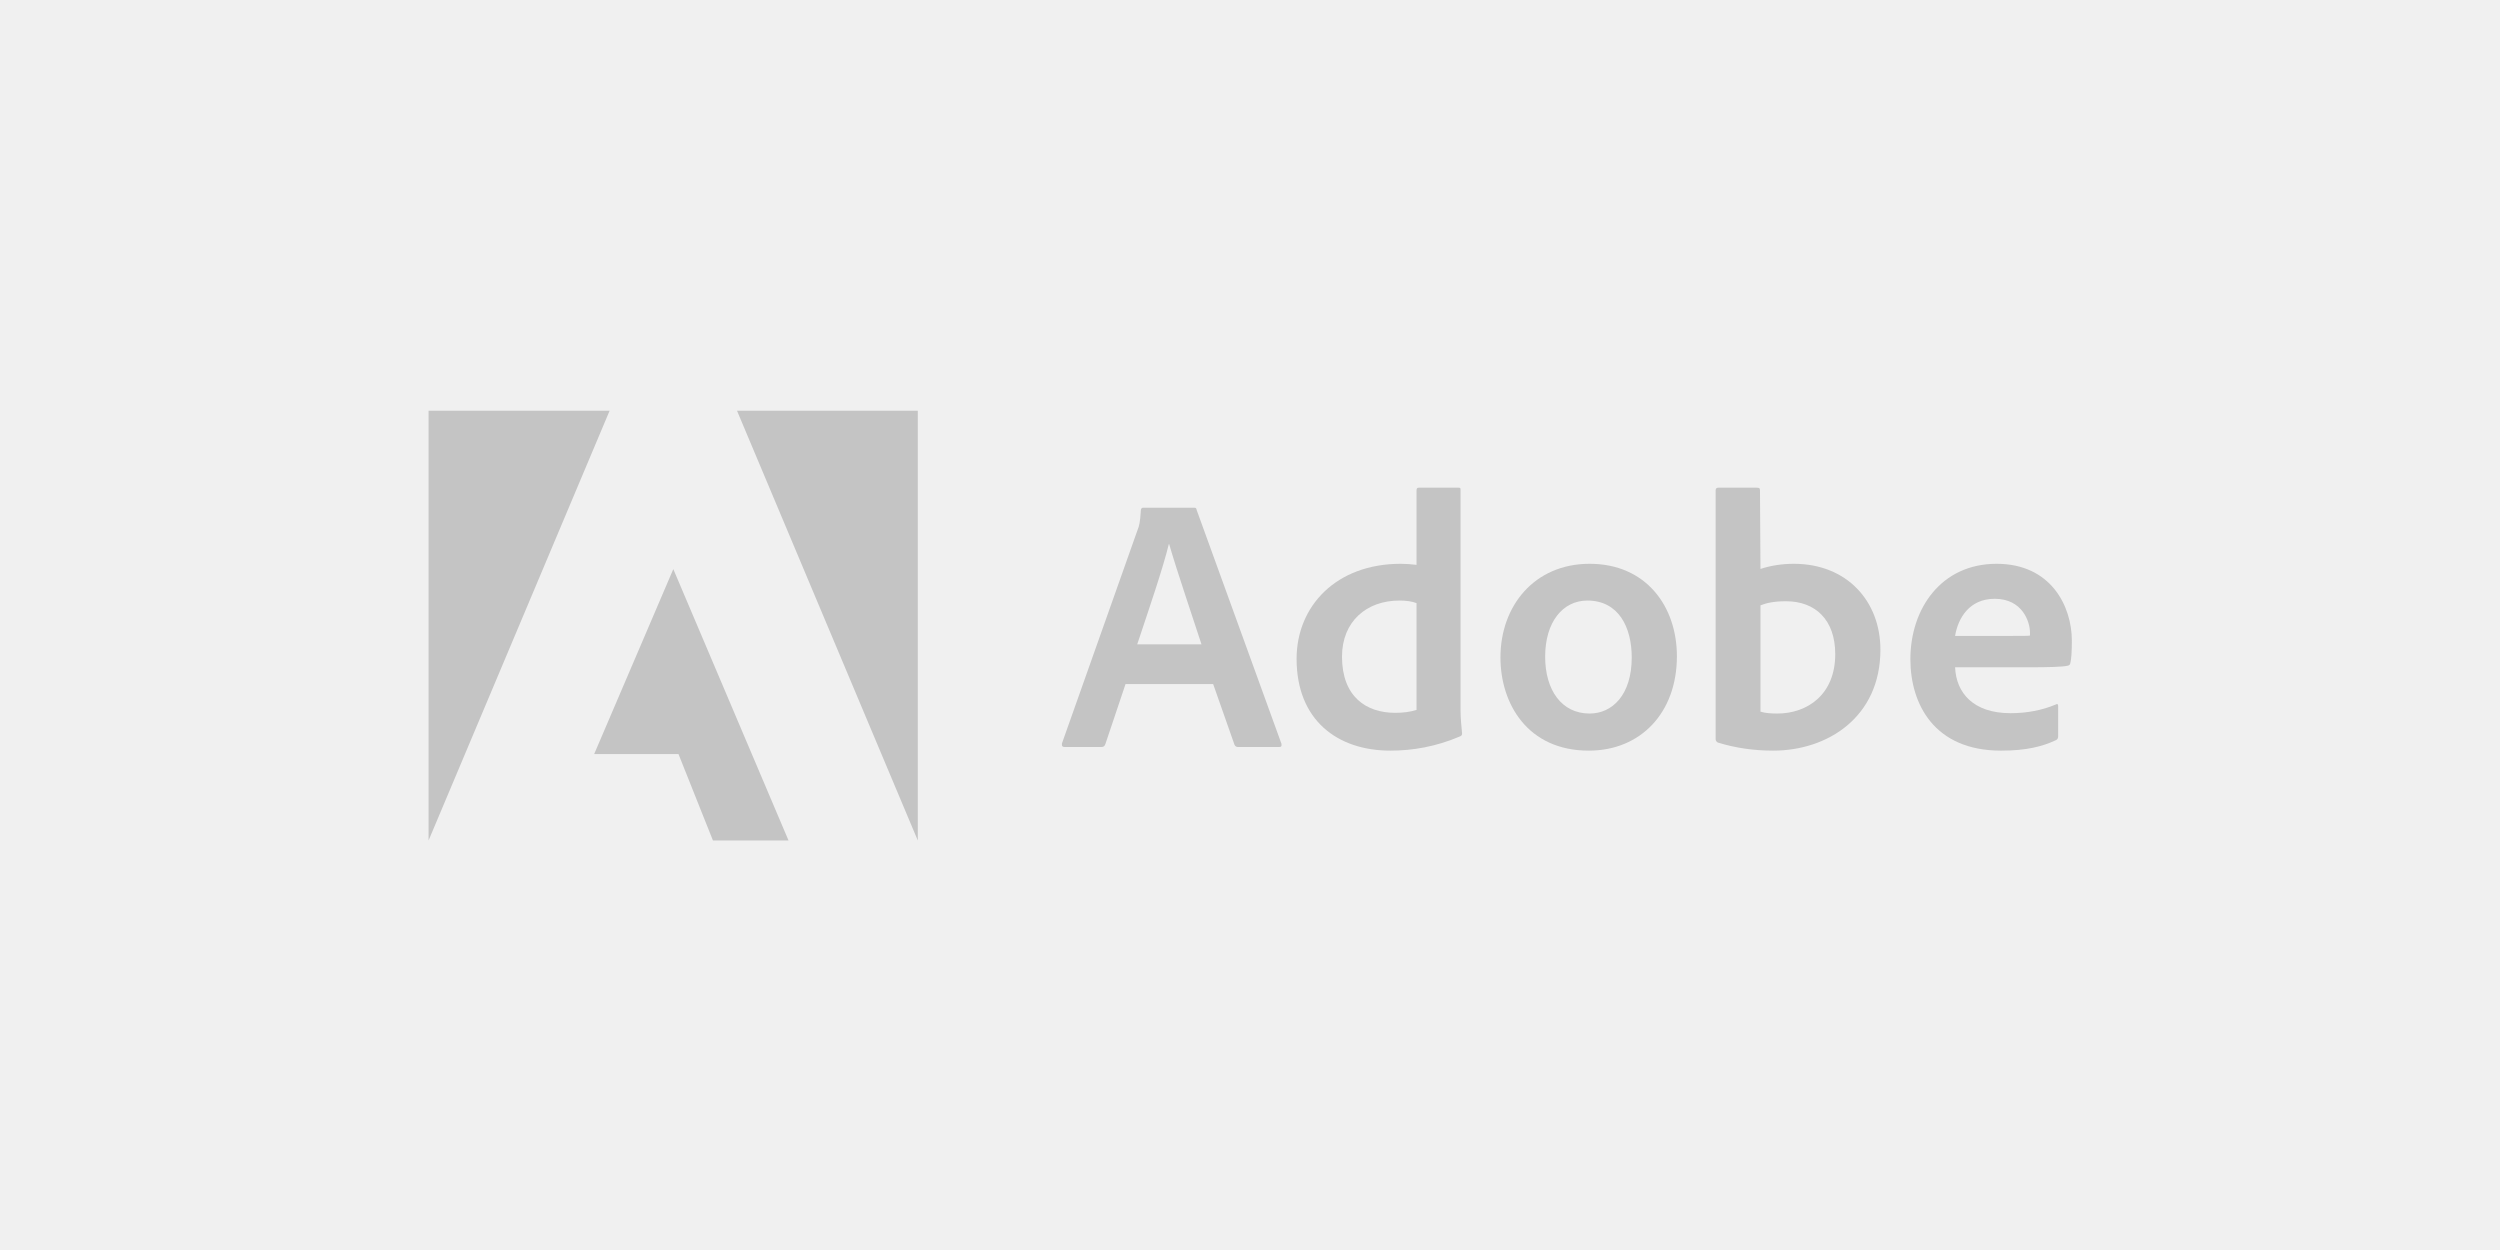
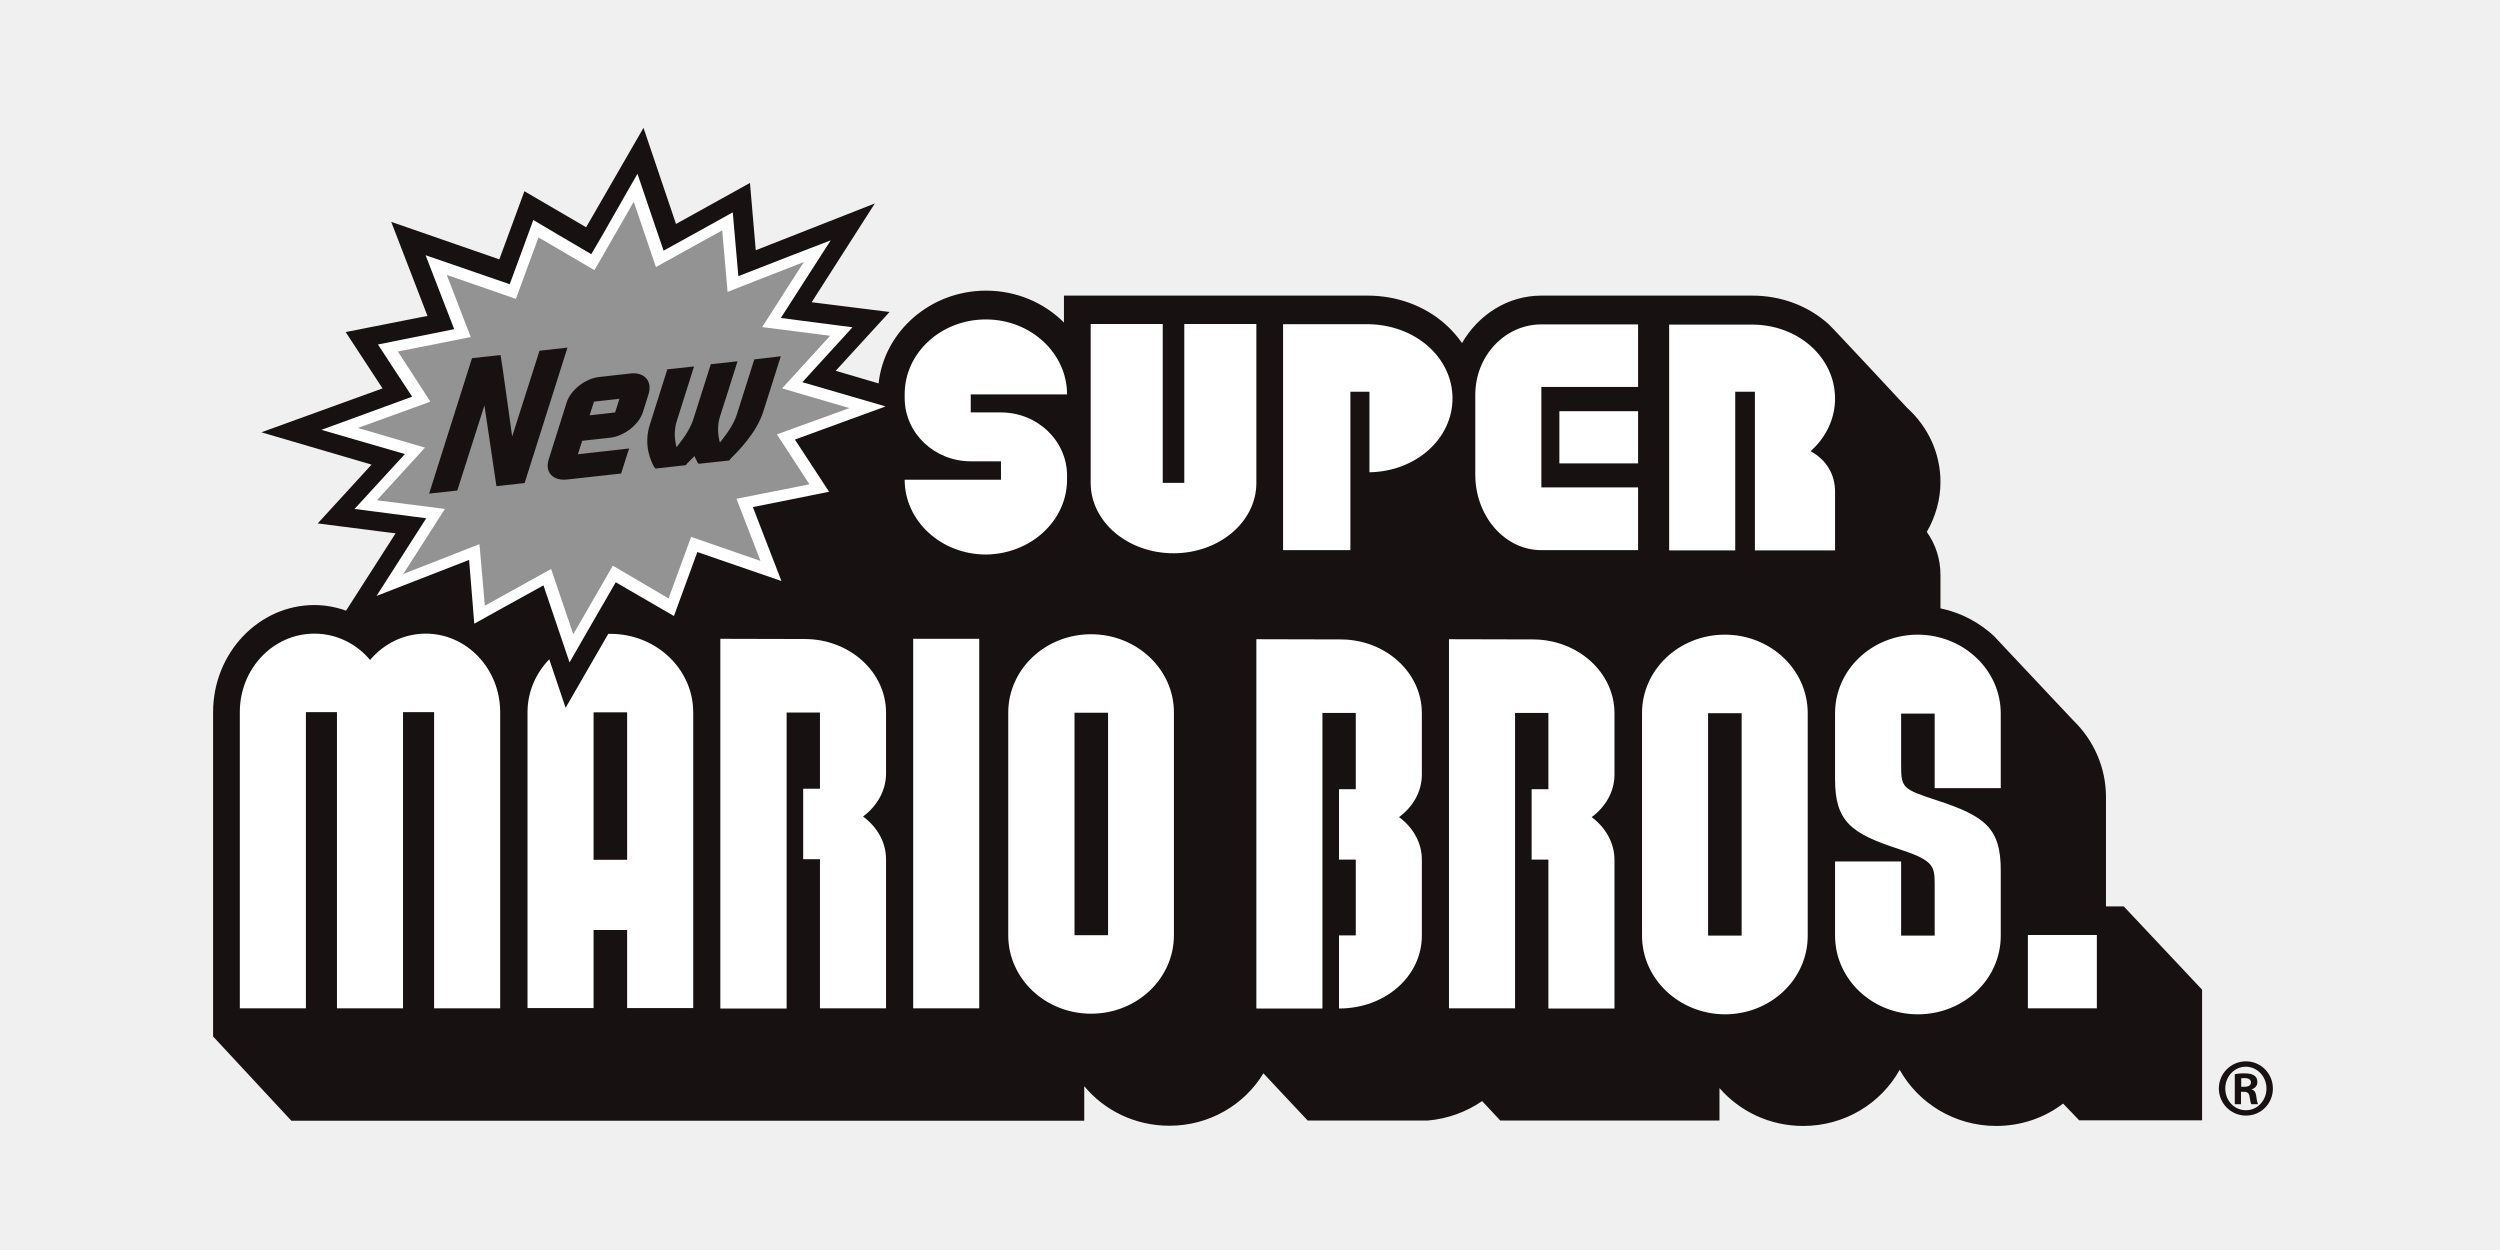
<svg xmlns="http://www.w3.org/2000/svg" width="176" height="88" viewBox="0 0 176 88" fill="none">
-   <path d="M42.917 28.914H30.171V59.171L42.917 28.914Z" fill="#C4C4C4" />
-   <path d="M51.885 28.914H64.613V59.171L51.885 28.914Z" fill="#C4C4C4" />
-   <path d="M47.401 40.066L55.513 59.171H50.191L47.766 53.088H41.829L47.401 40.066Z" fill="#C4C4C4" />
-   <path d="M85.406 48.156L86.909 52.433C86.96 52.541 87.034 52.59 87.167 52.59H90.057C90.214 52.59 90.24 52.516 90.214 52.359L84.244 35.9C84.219 35.768 84.195 35.743 84.061 35.743H80.475C80.375 35.743 80.317 35.817 80.317 35.924C80.267 36.79 80.192 37.054 80.084 37.309L74.762 52.334C74.737 52.516 74.795 52.59 74.945 52.59H77.527C77.684 52.59 77.759 52.541 77.818 52.384L79.238 48.156H85.406ZM80.059 45.362C80.84 43.021 81.87 40.021 82.285 38.306H82.309C82.824 40.103 84.037 43.664 84.585 45.362H80.059Z" fill="#C4C4C4" />
-   <path d="M97.889 52.845C99.442 52.845 101.094 52.565 102.771 51.848C102.905 51.799 102.929 51.741 102.929 51.617C102.879 51.156 102.822 50.488 102.822 49.977V34.482C102.822 34.383 102.822 34.334 102.697 34.334H99.882C99.774 34.334 99.724 34.383 99.724 34.515V39.765C99.284 39.716 98.977 39.691 98.611 39.691C94.07 39.691 91.28 42.666 91.28 46.384C91.28 50.694 94.144 52.845 97.889 52.845ZM99.724 49.977C99.26 50.126 98.745 50.183 98.221 50.183C96.162 50.183 94.477 49.029 94.477 46.227C94.477 43.746 96.212 42.279 98.512 42.279C98.977 42.279 99.384 42.328 99.724 42.46V49.977Z" fill="#C4C4C4" />
-   <path d="M111.91 39.691C108.032 39.691 105.632 42.642 105.632 46.285C105.632 49.54 107.542 52.845 111.851 52.845C115.496 52.845 118.054 50.183 118.054 46.202C118.054 42.691 115.887 39.691 111.91 39.691ZM111.752 42.279C113.944 42.279 114.874 44.15 114.874 46.285C114.874 48.922 113.504 50.233 111.91 50.233C109.942 50.233 108.779 48.592 108.779 46.227C108.779 43.795 110.016 42.279 111.752 42.279Z" fill="#C4C4C4" />
-   <path d="M120.964 34.334C120.856 34.334 120.781 34.383 120.781 34.515V52.054C120.781 52.128 120.856 52.26 120.964 52.285C122.201 52.664 123.496 52.845 124.833 52.845C128.661 52.845 132.381 50.488 132.381 45.741C132.381 42.304 130.006 39.691 126.286 39.691C125.431 39.691 124.634 39.823 123.937 40.054L123.903 34.54C123.903 34.358 123.853 34.334 123.671 34.334H120.964ZM129.201 46.054C129.201 48.897 127.241 50.233 125.124 50.233C124.683 50.233 124.294 50.208 123.937 50.101V42.617C124.343 42.46 124.833 42.328 125.738 42.328C127.781 42.328 129.201 43.614 129.201 46.054Z" fill="#C4C4C4" />
-   <path d="M142.886 46.977C144.148 46.977 145.185 46.952 145.543 46.87C145.676 46.845 145.725 46.796 145.751 46.688C145.825 46.408 145.858 45.823 145.858 45.106C145.858 42.666 144.38 39.691 140.56 39.691C136.658 39.691 134.491 42.848 134.491 46.408C134.491 49.565 136.169 52.845 140.868 52.845C142.628 52.845 143.766 52.565 144.745 52.104C144.845 52.054 144.895 51.972 144.895 51.823V49.689C144.895 49.565 144.82 49.54 144.745 49.59C143.766 50.002 142.703 50.208 141.54 50.208C138.909 50.208 137.713 48.766 137.638 46.977H142.886ZM137.638 44.768C137.846 43.515 138.643 42.155 140.428 42.155C142.396 42.155 142.911 43.795 142.911 44.537C142.911 44.562 142.911 44.669 142.911 44.743C142.803 44.768 142.471 44.768 141.491 44.768H137.638Z" fill="#C4C4C4" />
+   <g clip-path="url(#clip0_2063_28464)">
+     <path d="M149.514 63.811H148.26V56.112C148.26 54.012 147.385 52.102 145.971 50.731L140.692 45.118C140.619 45.045 140.546 44.957 140.473 44.884V44.87C139.424 43.864 138.097 43.135 136.609 42.828V40.481C136.609 39.343 136.26 38.308 135.647 37.448C136.26 36.383 136.609 35.173 136.609 33.934C136.609 31.936 135.764 30.07 134.247 28.699C134.247 28.699 129.056 23.115 128.736 22.823C127.292 21.525 125.396 20.811 123.355 20.811H108.511C106.149 20.811 104.079 22.152 102.927 24.15C102.591 23.669 102.183 23.202 101.717 22.794C100.259 21.511 98.319 20.811 96.278 20.811H74.902V22.706C73.517 21.321 71.577 20.461 69.419 20.461C65.497 20.461 62.245 23.333 61.852 26.993L58.833 26.104L62.624 21.963L57.142 21.277L61.589 14.322L53.205 17.617L52.797 12.879L47.591 15.766L45.302 9L41.263 15.999L36.918 13.462L35.153 18.259L27.542 15.62L30.094 22.24L24.334 23.377L26.93 27.343L18.4 30.434L26.157 32.709L22.366 36.85L27.848 37.55L24.363 42.989C23.649 42.741 22.905 42.595 22.132 42.595C18.21 42.595 15.002 45.978 15.002 50.134V72.968L20.514 78.902H76.331V76.467C77.745 78.173 79.903 79.252 82.324 79.252C85.138 79.252 87.602 77.78 88.944 75.563L92.064 78.888H100.492C101.892 78.771 103.218 78.29 104.341 77.517L105.624 78.888H121.051V76.599C122.466 78.232 124.58 79.267 126.942 79.267C129.873 79.267 132.425 77.677 133.737 75.315C135.049 77.663 137.601 79.267 140.532 79.267C142.311 79.267 143.944 78.684 145.242 77.692L146.379 78.873H155.026V69.672L149.514 63.811Z" fill="#171112" />
+     <path d="M44.879 12.237L44.398 13.069L42.444 16.495C42.444 16.495 41.919 17.384 41.627 17.895C41.015 17.545 37.545 15.489 37.545 15.489C37.545 15.489 36.16 19.28 35.883 20.009C35.168 19.761 29.962 17.968 29.962 17.968C29.962 17.968 31.683 22.401 31.975 23.173C31.071 23.348 26.609 24.252 26.609 24.252C26.609 24.252 28.577 27.271 29.015 27.927C28.111 28.262 22.628 30.26 22.628 30.26C22.628 30.26 27.644 31.718 28.504 31.966C27.848 32.68 24.961 35.83 24.961 35.83C24.961 35.83 29.161 36.369 30.006 36.486C29.496 37.288 26.507 41.954 26.507 41.954C26.507 41.954 32.223 39.723 33.025 39.417C33.083 40.146 33.389 43.908 33.389 43.908C33.389 43.908 37.559 41.589 38.259 41.21C38.478 41.866 40.096 46.634 40.096 46.634C40.096 46.634 42.925 41.706 43.348 40.992C43.961 41.342 47.445 43.368 47.445 43.368C47.445 43.368 48.816 39.606 49.093 38.863C49.807 39.111 55.013 40.904 55.013 40.904C55.013 40.904 53.292 36.471 53.001 35.699C53.905 35.524 58.367 34.62 58.367 34.62C58.367 34.62 56.398 31.616 55.961 30.945C56.865 30.61 62.347 28.612 62.347 28.612C62.347 28.612 57.346 27.154 56.486 26.906C57.142 26.192 60.014 23.042 60.014 23.042C60.014 23.042 55.815 22.503 54.969 22.386C55.48 21.584 58.483 16.918 58.483 16.918C58.483 16.918 52.767 19.12 51.98 19.441C51.922 18.711 51.586 14.95 51.586 14.95C51.586 14.95 47.416 17.268 46.716 17.647C46.483 16.991 44.879 12.237 44.879 12.237Z" fill="white" />
+     <path d="M64.287 70.985H68.938V44.972H64.287V70.985ZM29.977 44.608C28.417 44.608 27.017 45.322 26.055 46.459C25.093 45.322 23.693 44.608 22.133 44.608C19.231 44.608 16.883 47.072 16.883 50.134V70.985H21.535V50.134H23.722V70.985H28.373V50.134H30.561V70.985H35.212V50.134C35.212 47.086 32.864 44.608 29.977 44.608ZM44.15 60.53H41.788V50.148H44.15V60.53ZM42.969 44.622H42.823L39.819 49.828L38.668 46.416C37.72 47.393 37.137 48.705 37.137 50.134V70.97H41.788V65.473H44.15V70.97H48.802V50.148C48.802 47.101 46.191 44.622 42.969 44.622ZM94.382 45.016L88.448 45.001V70.999H93.099V50.192H95.447V55.558H94.266V60.516H95.447V65.852H94.266V70.999C97.532 70.999 100.098 68.725 100.098 65.867V60.516C100.098 59.32 99.471 58.241 98.494 57.526C99.471 56.797 100.098 55.733 100.098 54.537V50.207C100.098 47.334 97.532 45.016 94.382 45.016ZM56.646 44.987L50.712 44.972V70.999H55.378V50.163H57.725V55.529H56.544V60.486H57.725V70.985H62.377V60.486C62.377 59.291 61.75 58.212 60.758 57.483C61.735 56.754 62.362 55.689 62.377 54.494V50.163C62.377 47.305 59.81 44.987 56.646 44.987ZM78.008 65.838H75.646V50.178H78.008V65.838ZM76.812 44.651C73.59 44.651 70.98 47.115 70.98 50.178V65.838C70.98 68.9 73.59 71.364 76.812 71.364C80.034 71.364 82.644 68.9 82.644 65.838V50.178C82.659 47.13 80.034 44.651 76.812 44.651ZM135.02 44.68C131.798 44.68 129.188 47.145 129.188 50.207V54.858C129.188 57.818 130.296 58.678 133.679 59.772C136.128 60.574 136.201 60.953 136.201 62.28V65.867H133.839V60.647H129.188V65.867C129.188 68.929 131.798 71.408 135.02 71.408C138.243 71.408 140.853 68.944 140.853 65.882V61.259C140.853 58.299 139.745 57.454 136.362 56.345C133.912 55.544 133.839 55.471 133.839 53.823V50.236H136.201V55.485H140.853V50.236C140.853 47.174 138.243 44.695 135.02 44.68ZM142.763 65.823V70.985H147.618V65.823H142.763ZM122.612 65.867H120.249V50.207H122.612V65.867ZM127.263 50.207C127.263 47.145 124.653 44.68 121.431 44.68C118.208 44.68 115.598 47.145 115.598 50.207V65.867C115.598 68.914 118.208 71.393 121.431 71.408C124.653 71.408 127.263 68.944 127.263 65.882V50.207ZM107.943 45.016L102.008 45.001V70.985H106.66V50.192H109.007V55.558H107.826V60.516H109.007V70.999H113.659V60.53C113.659 59.335 113.032 58.256 112.055 57.526C113.032 56.797 113.659 55.733 113.659 54.537V50.207C113.659 47.349 111.092 45.03 107.943 45.016ZM96.263 22.823H90.329V38.731H95.068V27.577H96.409V33.249C99.69 33.191 102.256 30.887 102.256 28.043C102.256 25.156 99.617 22.838 96.263 22.823ZM122.16 27.577H123.545V38.746H129.188V34.605C129.188 33.424 128.605 32.389 127.467 31.762C128.532 30.814 129.188 29.501 129.188 28.058C129.188 25.185 126.621 22.852 123.341 22.852H117.508V38.746H122.16V27.577ZM75.121 33.759V33.482C75.121 31.032 73.035 29.035 70.469 29.035H68.34V27.766H75.121C75.121 24.85 72.554 22.488 69.405 22.488C66.255 22.488 63.689 24.835 63.689 27.752V28.073C63.718 30.508 65.789 32.476 68.34 32.476H70.469V33.774H63.689C63.689 36.675 66.255 39.038 69.405 39.038C72.569 39.008 75.121 36.661 75.121 33.759ZM109.78 32.622H115.321V28.947H109.78V32.622ZM83.374 22.809V33.992H81.857V22.809H76.783V33.992C76.783 36.734 79.393 38.95 82.615 38.95C85.838 38.95 88.448 36.734 88.448 34.007V22.809H83.374ZM103.86 27.795V33.409C103.86 36.355 105.945 38.731 108.512 38.731H115.321V34.313H108.512V27.241H115.321V22.838H108.512C105.945 22.838 103.86 25.054 103.86 27.795Z" fill="white" />
+     <path d="M158.117 74.718C159.167 74.718 160.012 75.578 160.012 76.628C160.012 77.692 159.181 78.538 158.117 78.538C157.067 78.538 156.207 77.692 156.207 76.628C156.207 75.578 157.052 74.718 158.117 74.718ZM158.102 75.097C157.3 75.097 156.659 75.782 156.659 76.628C156.659 77.488 157.3 78.159 158.102 78.159C158.904 78.174 159.56 77.488 159.56 76.628C159.56 75.782 158.904 75.097 158.102 75.097ZM157.781 77.736H157.329V75.622C157.504 75.593 157.679 75.564 158 75.564C158.365 75.564 158.583 75.622 158.729 75.739C158.846 75.826 158.919 75.972 158.919 76.191C158.919 76.438 158.744 76.628 158.51 76.686V76.701C158.7 76.73 158.817 76.905 158.846 77.211C158.89 77.547 158.933 77.663 158.963 77.736H158.496C158.452 77.663 158.408 77.474 158.365 77.182C158.336 76.949 158.19 76.861 157.971 76.861H157.767V77.736H157.781ZM157.781 76.511H158C158.263 76.511 158.467 76.424 158.467 76.205C158.467 76.03 158.336 75.899 158.029 75.899C157.913 75.899 157.84 75.899 157.781 75.913V76.511Z" fill="#171112" />
+     <path d="M42.094 18.595C42.094 18.595 44.077 15.153 44.617 14.206C44.996 15.343 46.177 18.799 46.177 18.799C46.177 18.799 50.012 16.67 50.843 16.218C50.916 17.034 51.222 20.549 51.222 20.549C51.222 20.549 55.188 18.988 56.588 18.449C55.8 19.688 53.657 23.027 53.657 23.027C53.657 23.027 57.448 23.509 58.44 23.64C57.711 24.442 55.057 27.343 55.057 27.343C55.057 27.343 58.411 28.32 59.796 28.729C58.294 29.268 54.692 30.58 54.692 30.58C54.692 30.58 56.5 33.336 56.982 34.094C55.946 34.299 51.849 35.115 51.849 35.115C51.849 35.115 53.074 38.294 53.54 39.489C52.257 39.052 48.656 37.798 48.656 37.798C48.656 37.798 47.373 41.298 47.066 42.129C46.367 41.72 43.144 39.825 43.144 39.825C43.144 39.825 41.044 43.47 40.359 44.651C39.98 43.529 38.799 40.058 38.799 40.058C38.799 40.058 34.964 42.172 34.133 42.639C34.06 41.822 33.754 38.308 33.754 38.308C33.754 38.308 29.802 39.854 28.388 40.408C29.19 39.169 31.319 35.83 31.319 35.83C31.319 35.83 27.528 35.348 26.536 35.217C27.265 34.415 29.919 31.514 29.919 31.514C29.919 31.514 26.565 30.537 25.195 30.128C26.696 29.589 30.298 28.277 30.298 28.277C30.298 28.277 28.505 25.491 28.009 24.748C29.044 24.544 33.141 23.727 33.141 23.727C33.141 23.727 31.916 20.549 31.45 19.353C32.733 19.79 36.32 21.044 36.32 21.044C36.32 21.044 37.603 17.545 37.909 16.714C38.609 17.122 41.846 19.017 41.846 19.017L42.094 18.595Z" fill="#939393" />
+     <path d="M43.304 29.035L41.511 29.239L41.526 29.181L41.817 28.277L43.611 28.073L43.304 29.035ZM44.369 26.294L42.182 26.541C41.205 26.643 40.169 27.46 39.892 28.335L38.624 32.359C38.347 33.234 38.915 33.861 39.907 33.759C39.907 33.759 43.611 33.351 43.727 33.336C43.756 33.249 44.252 31.66 44.296 31.572C44.179 31.587 40.68 31.98 40.68 31.98L40.986 31.032L42.969 30.814C43.946 30.697 44.981 29.895 45.258 29.02L45.666 27.723C45.929 26.804 45.346 26.177 44.369 26.294ZM37.982 24.69C37.953 24.792 36.057 30.726 36.057 30.726C36.057 30.726 35.27 25.04 35.241 24.996C35.183 24.996 33.331 25.2 33.229 25.215C33.2 25.317 30.24 34.649 30.21 34.751C30.312 34.736 32.077 34.547 32.194 34.532C32.223 34.43 34.104 28.539 34.104 28.539L34.949 34.226C35.051 34.211 36.816 34.022 36.932 34.007C36.962 33.905 39.922 24.573 39.951 24.471C39.863 24.485 38.099 24.675 37.982 24.69ZM53.103 25.302C53.074 25.404 51.864 29.21 51.864 29.21C51.689 29.735 51.339 30.333 50.77 31.047L50.682 31.149L50.653 31.062C50.508 30.435 50.522 29.866 50.682 29.341C50.682 29.341 51.922 25.462 51.922 25.433C51.82 25.448 50.143 25.637 50.041 25.637C50.041 25.652 48.801 29.545 48.801 29.545C48.627 30.07 48.277 30.668 47.708 31.382L47.62 31.485L47.606 31.397C47.46 30.77 47.475 30.201 47.635 29.676C47.635 29.676 48.831 25.9 48.86 25.798C48.758 25.812 47.081 25.987 46.979 26.002C46.95 26.104 45.754 29.881 45.754 29.881C45.273 31.382 45.856 32.505 46.046 32.87C46.046 32.87 46.118 32.957 46.148 32.986C46.191 32.986 48.247 32.753 48.247 32.753H48.233H48.277C48.306 32.709 48.379 32.622 48.379 32.622L48.816 32.184L48.889 32.111L48.918 32.17L49.093 32.534C49.093 32.534 49.151 32.622 49.181 32.651C49.21 32.651 51.309 32.418 51.339 32.418C51.368 32.374 51.441 32.286 51.441 32.286C51.893 31.834 53.249 30.508 53.73 28.991C53.73 28.991 54.94 25.185 54.969 25.083C54.882 25.098 53.205 25.288 53.103 25.302Z" fill="#171112" />
+   </g>
+   <defs>
+     <clipPath id="clip0_2063_28464">
+       <rect width="145" height="70.296" fill="white" transform="translate(15 9)" />
+     </clipPath>
+   </defs>
</svg>
